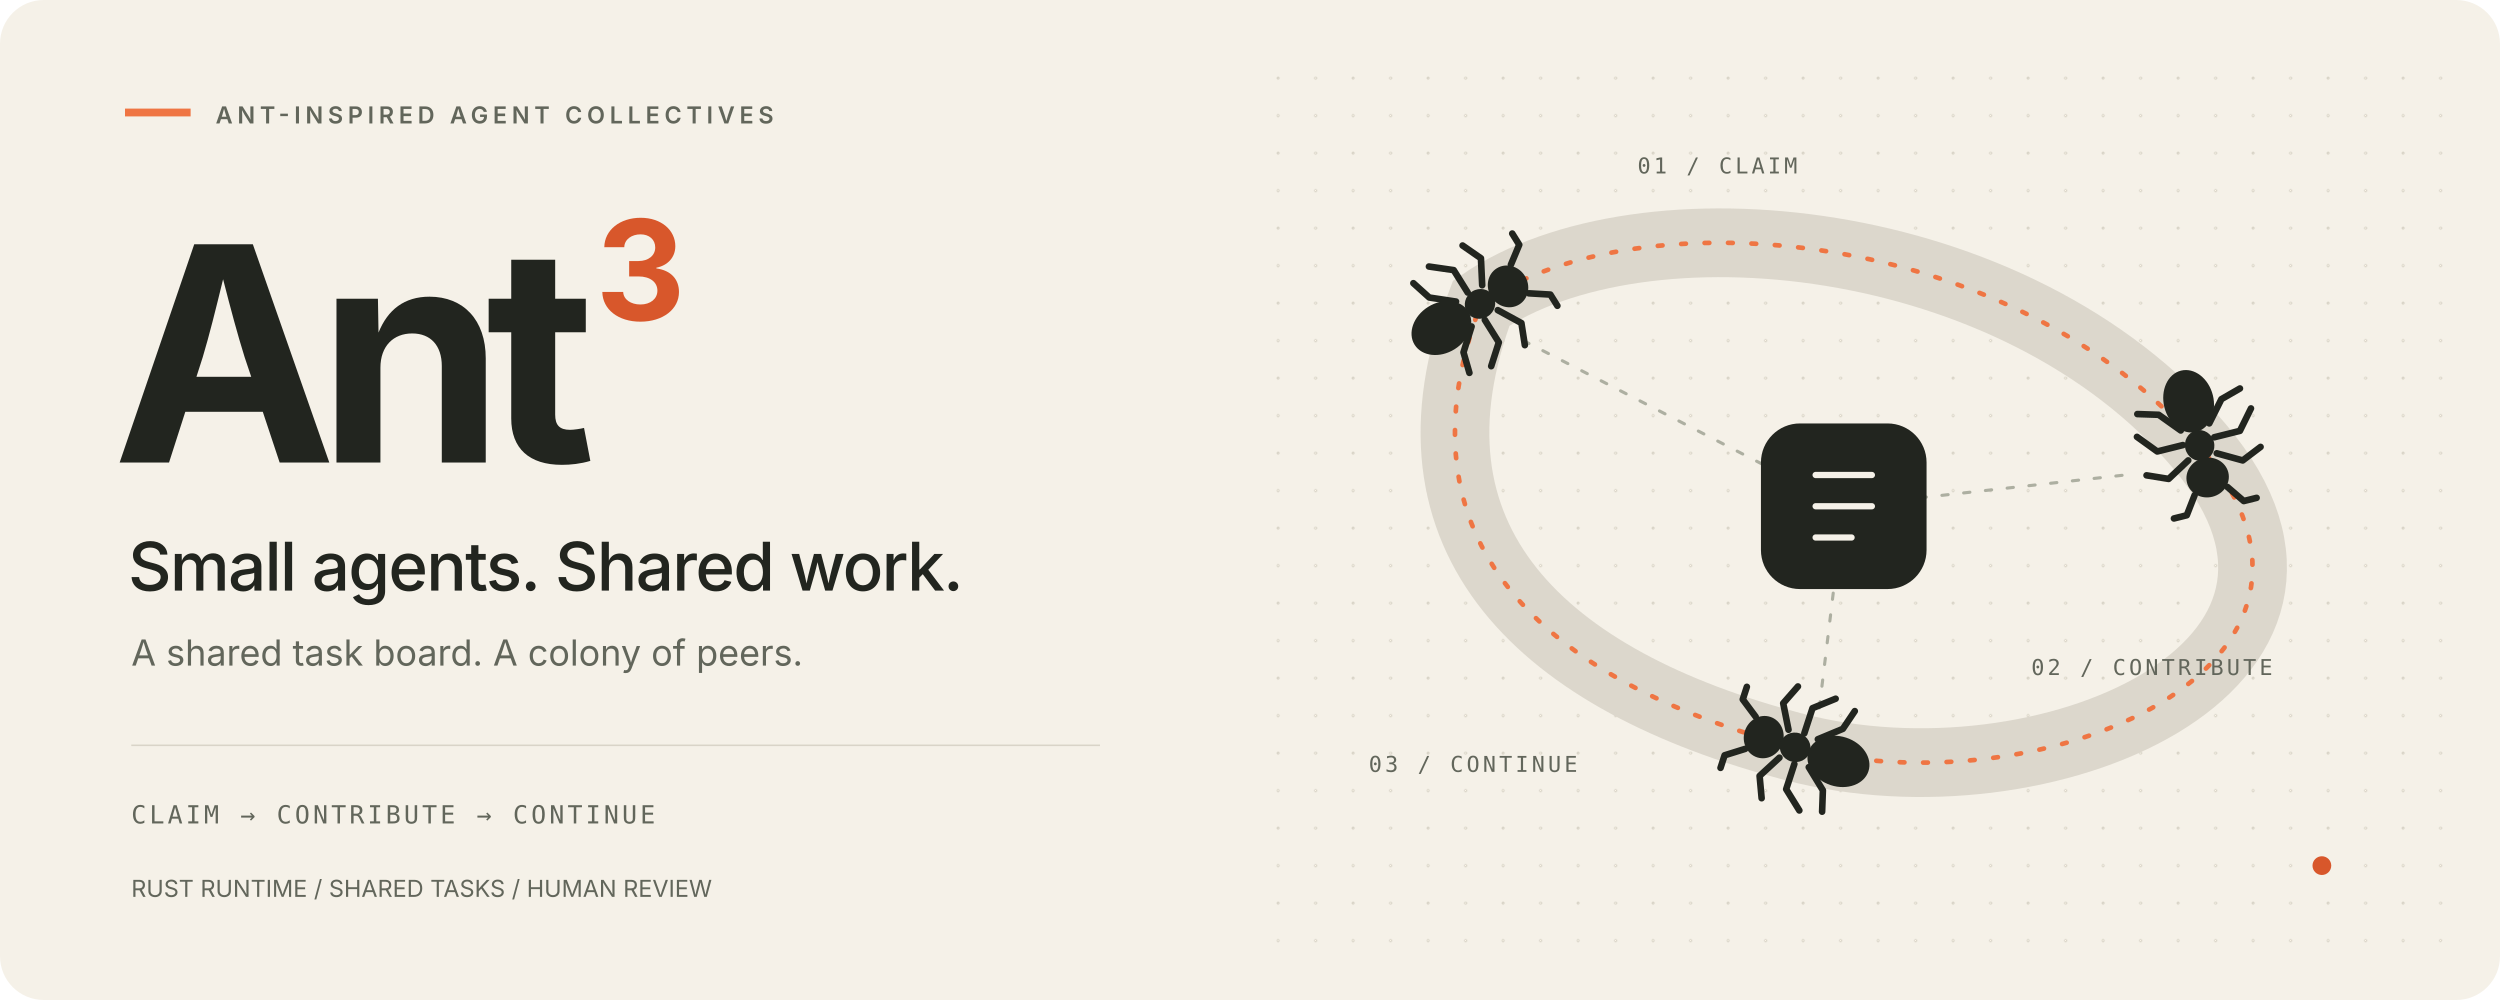
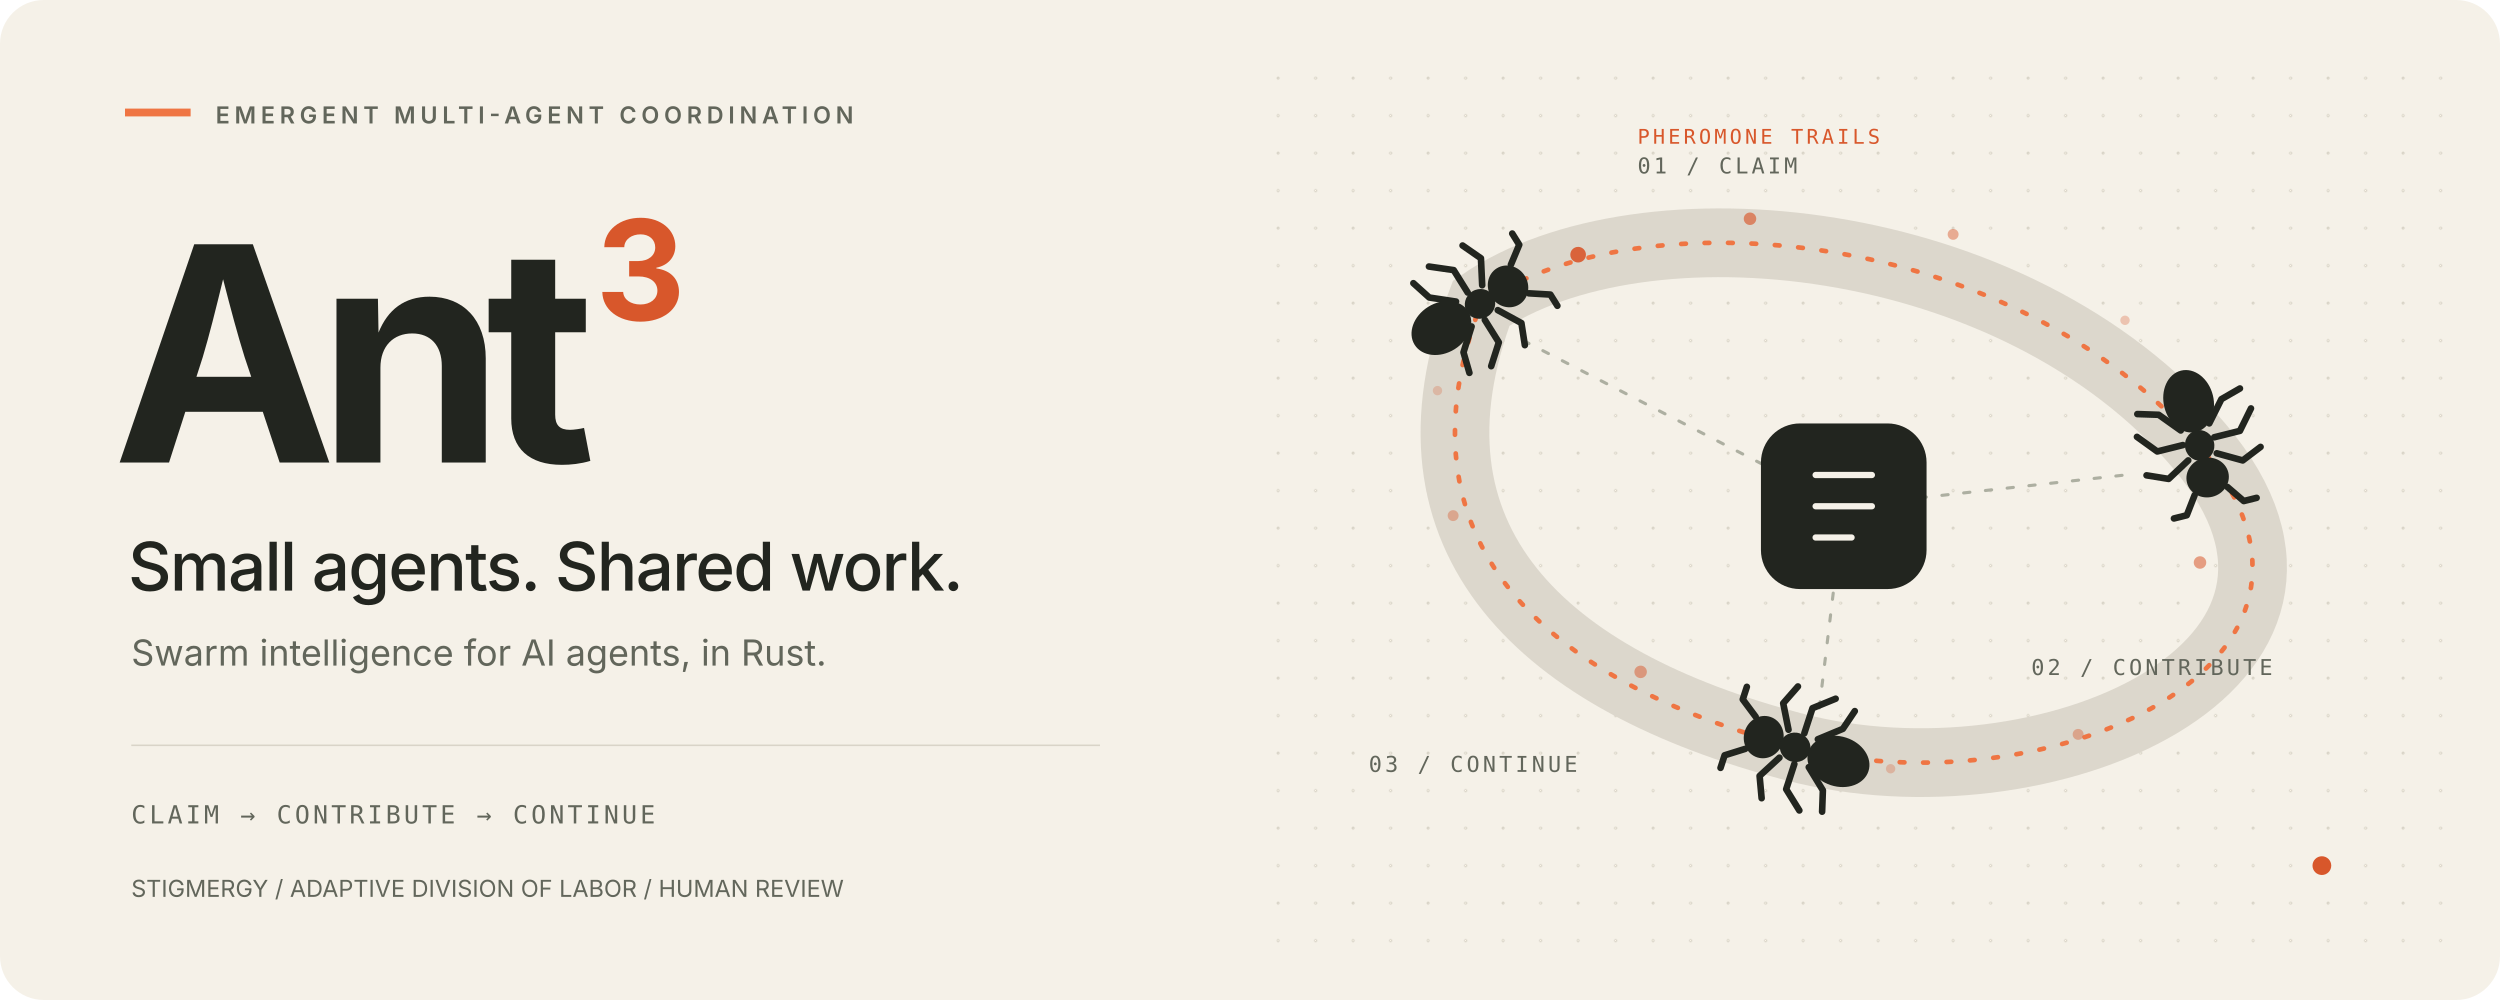
<svg xmlns="http://www.w3.org/2000/svg" viewBox="0 0 1600 640" width="1600" height="640" role="img" aria-labelledby="title desc">
  <defs>
    <pattern id="dots" width="24" height="24" patternUnits="userSpaceOnUse">
      <circle cx="2" cy="2" r="1" fill="#D9D4C8" />
    </pattern>
    <g id="ant">
      <g fill="none" stroke="#22251F" stroke-width="9" stroke-linecap="round" stroke-linejoin="round">
        <path d="M105 66 88 42H70m81 24 17-24h18M108 114 76 96 48 108m58 28H70l-22 26m60-6-24 28-28 8m92-78 32-18 28 12m-58 28h36l22 26m-60-6 24 28 28 8" />
      </g>
      <g fill="#22251F">
        <ellipse cx="128" cy="85" rx="29" ry="27" />
        <ellipse cx="128" cy="130" rx="20" ry="21" />
        <ellipse cx="128" cy="192" rx="34" ry="43" />
      </g>
    </g>
  </defs>
  <rect width="1600" height="640" rx="28" fill="#F5F1E8" />
  <rect x="810" y="32" width="758" height="576" rx="18" fill="url(#dots)" />
  <path d="M80 72h42" stroke="#EF7543" stroke-width="5" />
  <g font-family="Inter, ui-sans-serif, system-ui, -apple-system, BlinkMacSystemFont, 'Segoe UI', sans-serif">
-     <text x="138" y="79" fill="#62665B" font-size="15" font-weight="600" letter-spacing="3">ANT-INSPIRED AGENT COLLECTIVES</text>
+     <text x="138" y="79" fill="#62665B" font-size="15" font-weight="600" letter-spacing="3">EMERGENT MULTI-AGENT COORDINATION</text>
    <text x="72" y="296" fill="#22251F" font-size="192" font-weight="750" letter-spacing="-12">Ant<tspan dy="-91" fill="#D8572B" font-size="89" letter-spacing="0">3</tspan>
    </text>
    <text x="82" y="378" fill="#22251F" font-size="43" font-weight="550" letter-spacing="-1">Small agents. Shared work.</text>
-     <text x="84" y="426" fill="#62665B" font-size="23">A shared task board. A colony of peers.</text>
+     <text x="84" y="426" fill="#62665B" font-size="23">Swarm intelligence for AI agents, in Rust.</text>
    <path d="M84 477h620" stroke="#D9D4C8" />
    <text x="84" y="527" fill="#62665B" font-family="ui-monospace, SFMono-Regular, Consolas, monospace" font-size="16" letter-spacing="2">CLAIM → CONTRIBUTE → CONTINUE</text>
-     <text x="84" y="574" fill="#62665B" font-size="15">RUST RUNTIME / SHARED TASKS / HUMAN REVIEW</text>
+     <text x="84" y="574" fill="#62665B" font-size="15">STIGMERGY / ADAPTIVE DIVISION OF LABOR / HUMAN REVIEW</text>
  </g>
  <g fill="none" stroke-linecap="round">
    <path d="M948 194C1050 124 1290 146 1408 286S1308 520 1148 478 890 346 948 194Z" stroke="#DCD7CC" stroke-width="44" />
    <path d="M948 194C1050 124 1290 146 1408 286S1308 520 1148 478 890 346 948 194Z" stroke="#EF7543" stroke-width="3" stroke-dasharray="3 12" />
    <path d="M975 218 1180 324 1360 304m-180 20-16 132" stroke="#ADAFA1" stroke-width="2" stroke-dasharray="4 10" />
  </g>
+   <g fill="#D8572B">
+     <circle cx="1010" cy="163" r="5" opacity=".9" />
+     <circle cx="1120" cy="140" r="4" opacity=".65" />
+     <circle cx="1250" cy="150" r="3.5" opacity=".45" />
+     <circle cx="1360" cy="205" r="3" opacity=".3" />
+     <circle cx="1408" cy="360" r="4" opacity=".55" />
+     <circle cx="1330" cy="470" r="3.5" opacity=".4" />
+     <circle cx="1210" cy="492" r="3" opacity=".28" />
+     <circle cx="1050" cy="430" r="4" opacity=".5" />
+     <circle cx="930" cy="330" r="3.5" opacity=".38" />
+     <circle cx="920" cy="250" r="3" opacity=".25" />
+   </g>
+   <text x="1048" y="92" fill="#D8572B" font-family="ui-monospace, SFMono-Regular, Consolas, monospace" font-size="13" letter-spacing="2">PHEROMONE TRAILS</text>
  <g transform="translate(1180 324)">
    <rect x="-53" y="-53" width="106" height="106" rx="25" fill="#22251F" />
    <g fill="none" stroke="#F5F1E8" stroke-width="4" stroke-linecap="round">
      <path d="M-18-20h36m-36 20h36m-36 20h23" />
    </g>
  </g>
  <use href="#ant" transform="translate(948 194) rotate(58) scale(.47) translate(-128 -128)" />
  <use href="#ant" transform="translate(1408 286) rotate(166) scale(.47) translate(-128 -128)" />
  <use href="#ant" transform="translate(1148 478) rotate(-72) scale(.47) translate(-128 -128)" />
  <g font-family="ui-monospace, SFMono-Regular, Consolas, monospace" fill="#62665B" font-size="14" letter-spacing="2">
    <text x="1048" y="111">01 / CLAIM</text>
    <text x="1300" y="432">02 / CONTRIBUTE</text>
    <text x="876" y="494">03 / CONTINUE</text>
  </g>
  <circle cx="1486" cy="554" r="6" fill="#D8572B" />
</svg>
